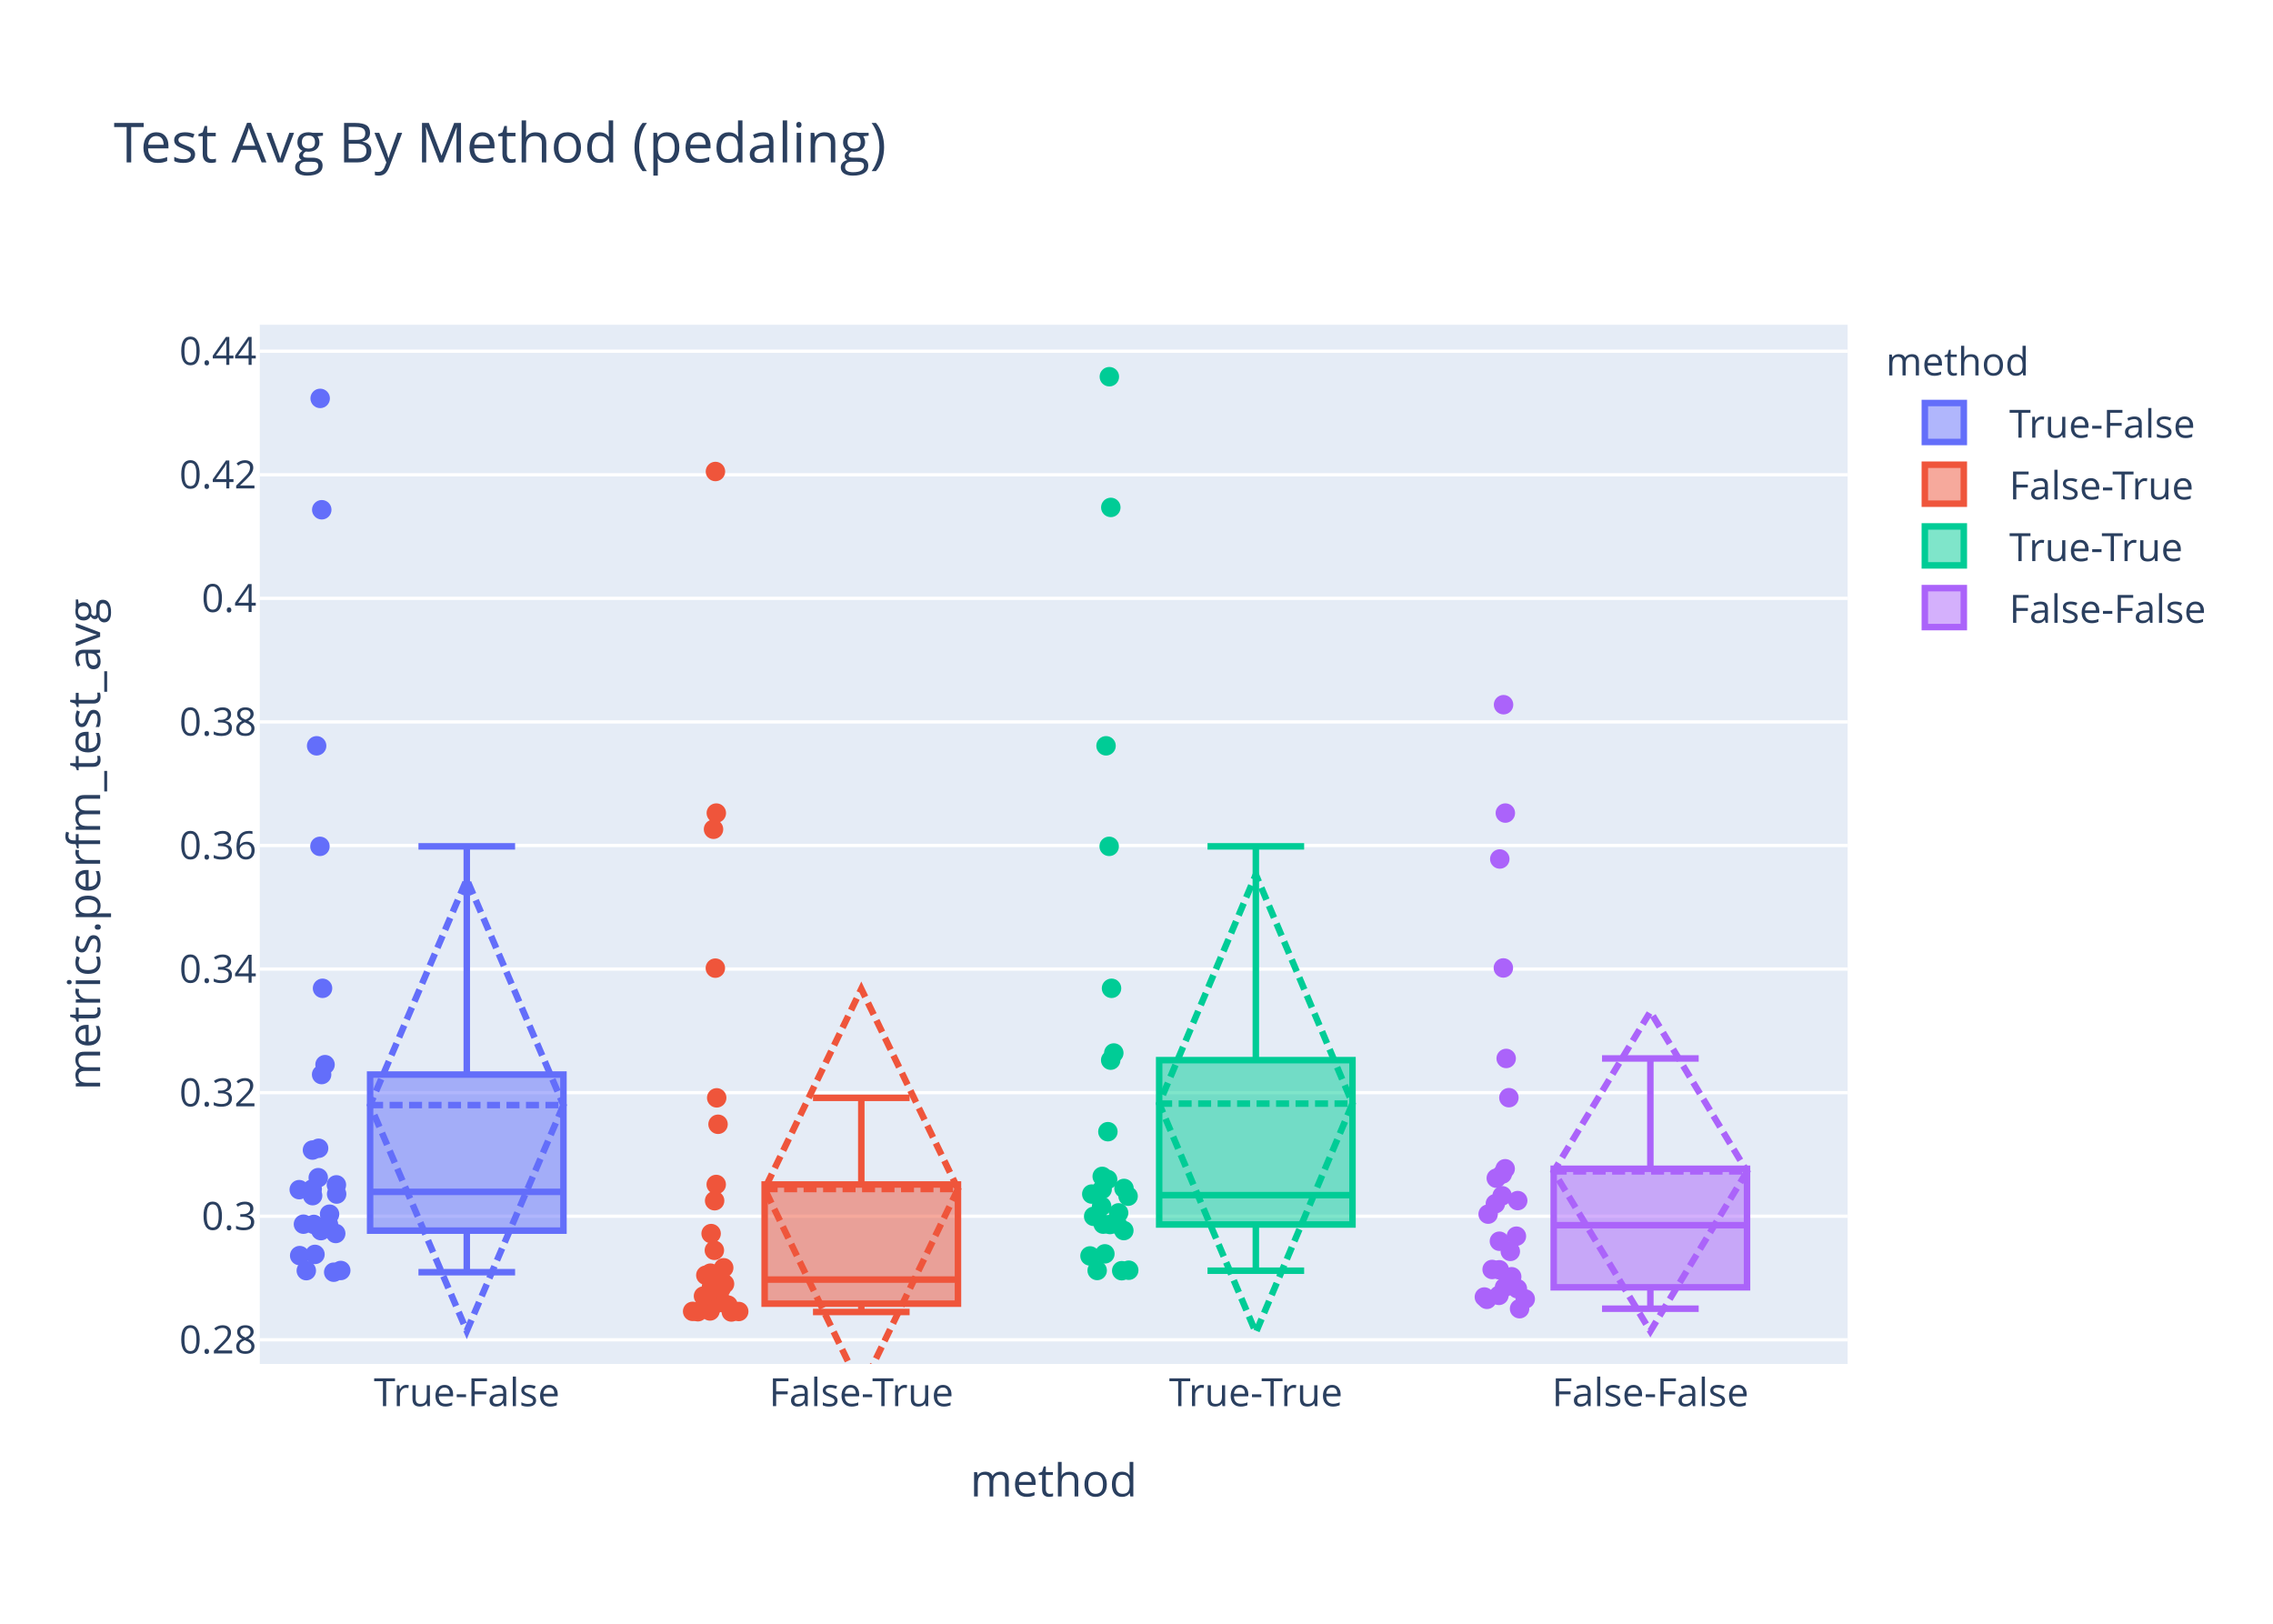
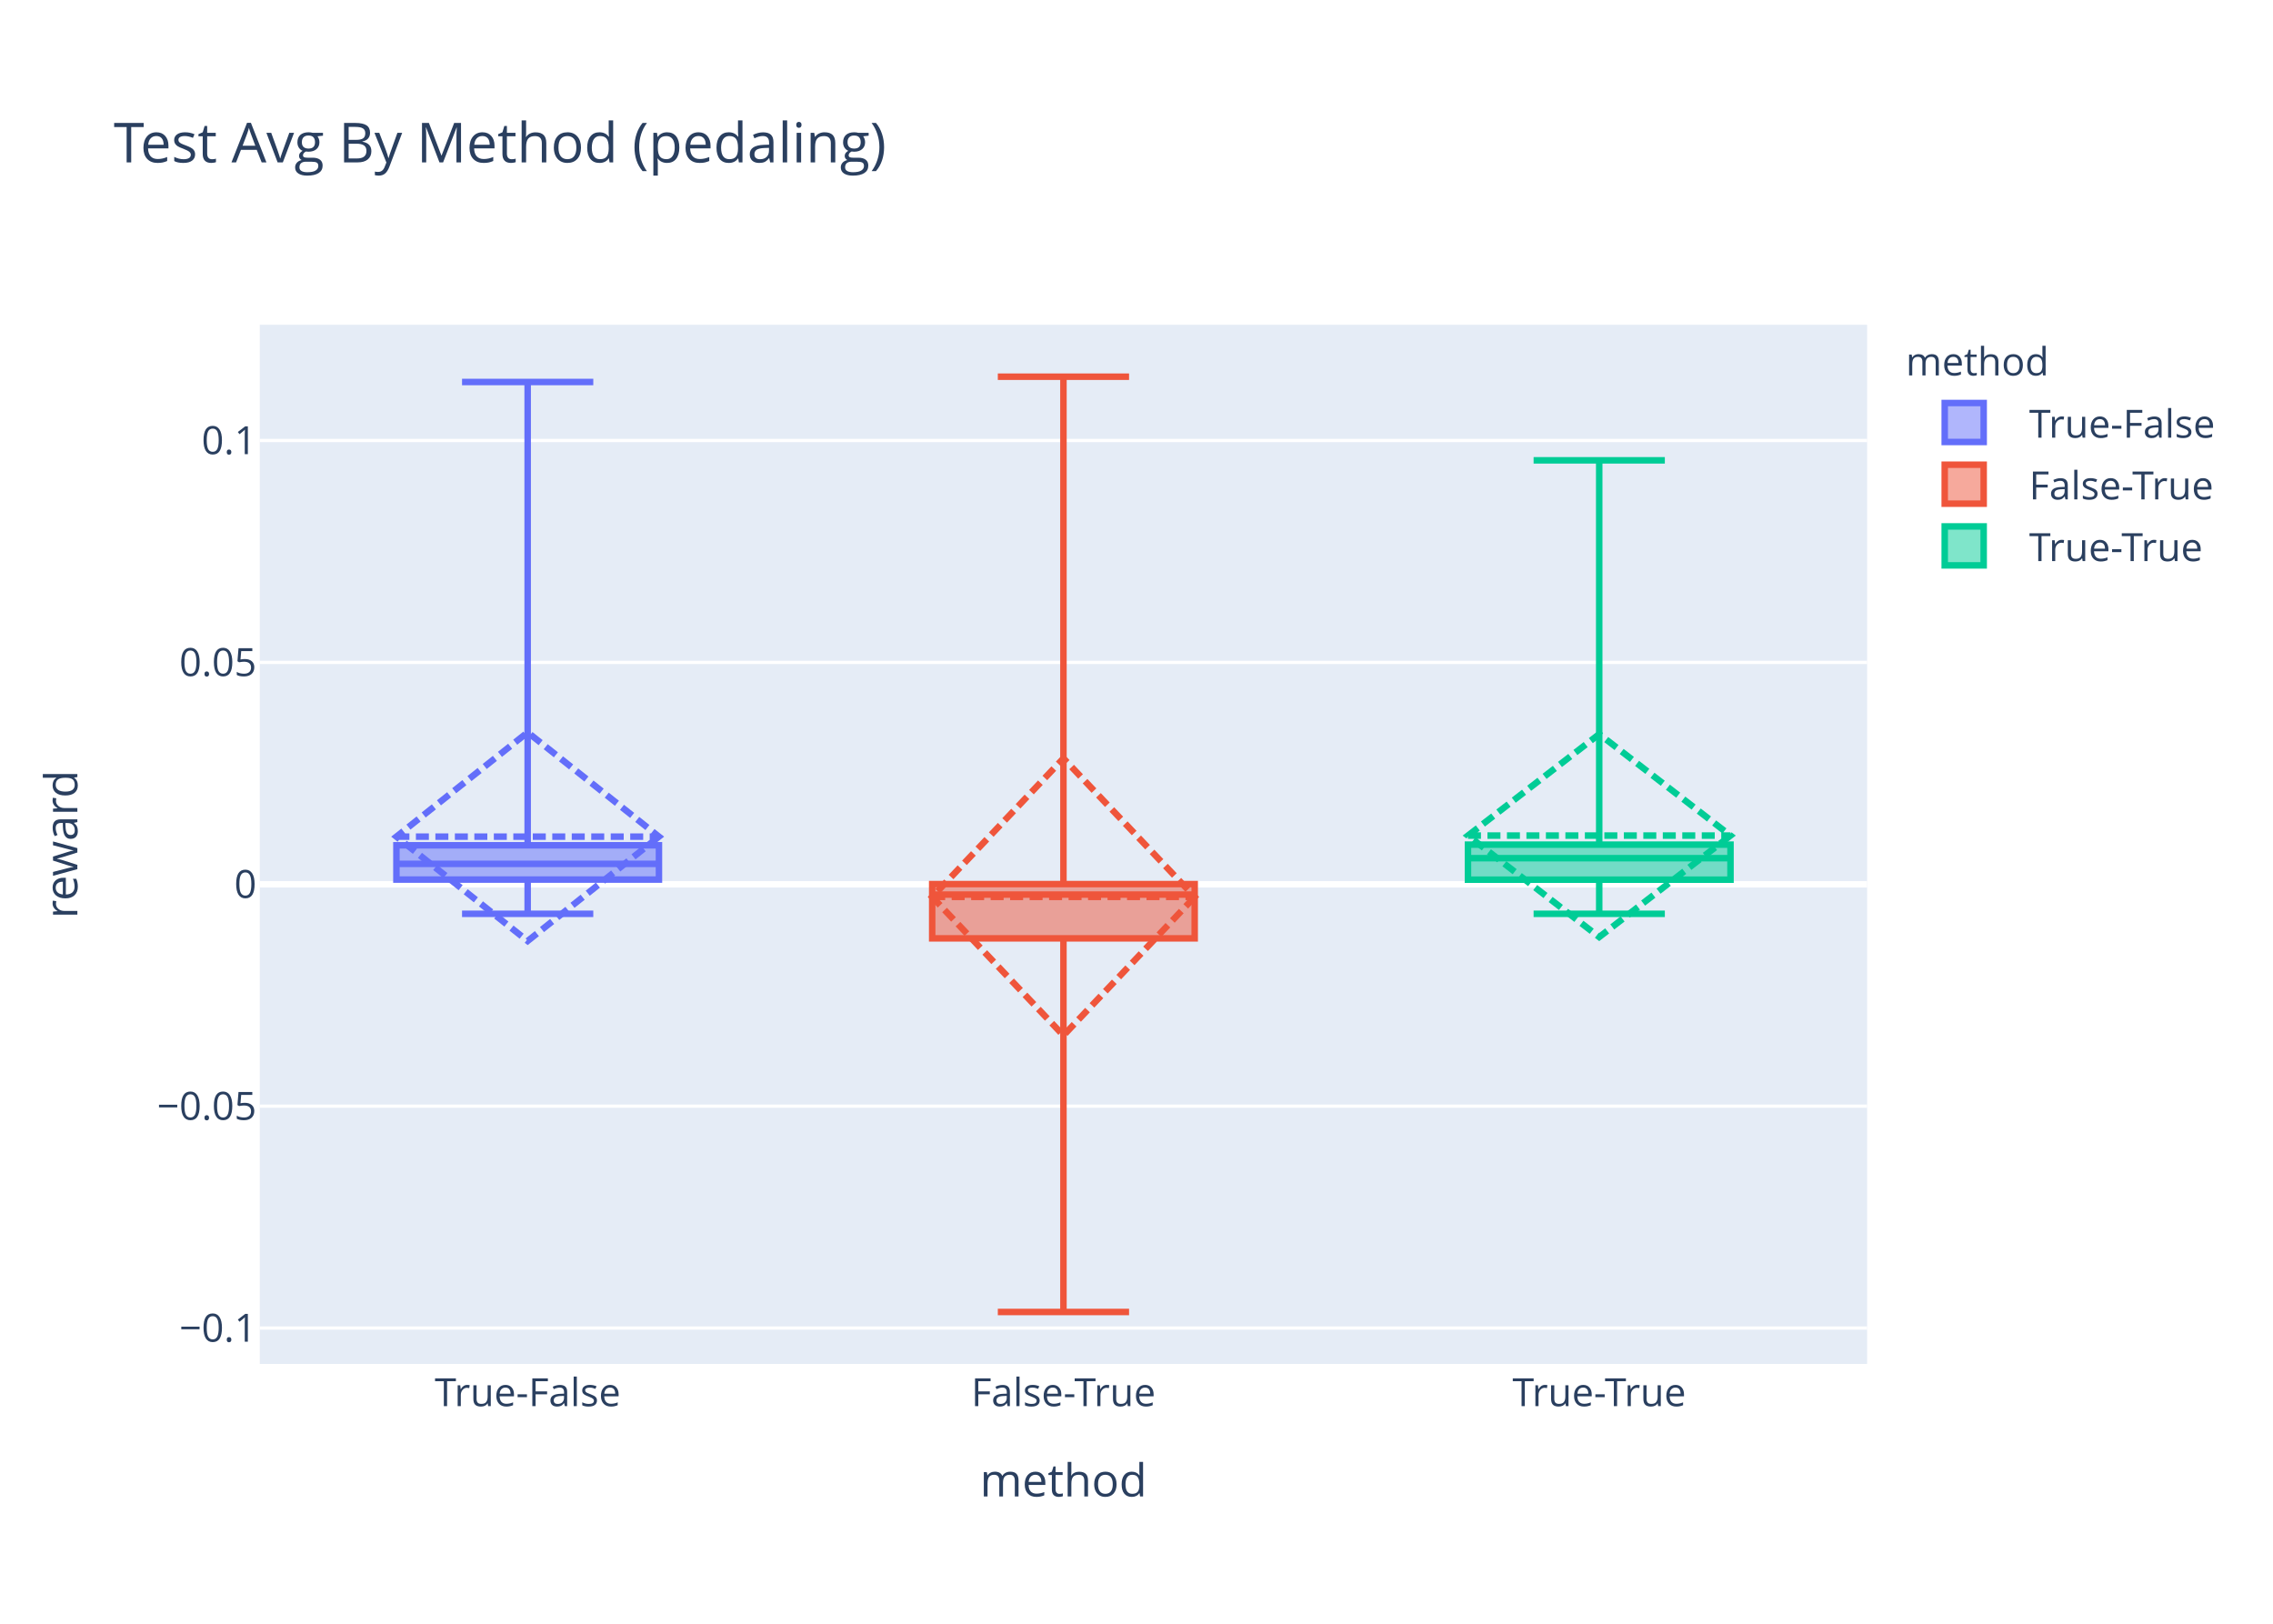
<svg xmlns="http://www.w3.org/2000/svg" class="main-svg" width="700" height="500" style="" viewBox="0 0 700 500">
  <rect x="0" y="0" width="700" height="500" style="fill: rgb(255, 255, 255); fill-opacity: 1;" />
-   <defs id="defs-4bba44">
+   <defs id="defs-d5665f">
    <g class="clips">
-       <clipPath id="clip4bba44xyplot" class="plotclip">
-         <rect width="489" height="320" />
+       <clipPath id="clipd5665fxyplot" class="plotclip">
+         <rect width="495" height="320" />
      </clipPath>
-       <clipPath class="axesclip" id="clip4bba44x">
-         <rect x="80" y="0" width="489" height="500" />
+       <clipPath class="axesclip" id="clipd5665fx">
+         <rect x="80" y="0" width="495" height="500" />
      </clipPath>
-       <clipPath class="axesclip" id="clip4bba44y">
+       <clipPath class="axesclip" id="clipd5665fy">
        <rect x="0" y="100" width="700" height="320" />
      </clipPath>
-       <clipPath class="axesclip" id="clip4bba44xy">
-         <rect x="80" y="100" width="489" height="320" />
+       <clipPath class="axesclip" id="clipd5665fxy">
+         <rect x="80" y="100" width="495" height="320" />
      </clipPath>
    </g>
    <g class="gradients" />
  </defs>
  <g class="bglayer">
-     <rect class="bg" x="80" y="100" width="489" height="320" style="fill: rgb(229, 236, 246); fill-opacity: 1; stroke-width: 0;" />
+     <rect class="bg" x="80" y="100" width="495" height="320" style="fill: rgb(229, 236, 246); fill-opacity: 1; stroke-width: 0;" />
  </g>
  <g class="layer-below">
    <g class="imagelayer" />
    <g class="shapelayer" />
  </g>
  <g class="cartesianlayer">
    <g class="subplot xy">
      <g class="layer-subplot">
        <g class="shapelayer" />
        <g class="imagelayer" />
      </g>
      <g class="gridlayer">
        <g class="x" />
        <g class="y">
-           <path class="ygrid crisp" transform="translate(0,412.56)" d="M80,0h489" style="stroke: rgb(255, 255, 255); stroke-opacity: 1; stroke-width: 1px;" />
-           <path class="ygrid crisp" transform="translate(0,374.51)" d="M80,0h489" style="stroke: rgb(255, 255, 255); stroke-opacity: 1; stroke-width: 1px;" />
-           <path class="ygrid crisp" transform="translate(0,336.46)" d="M80,0h489" style="stroke: rgb(255, 255, 255); stroke-opacity: 1; stroke-width: 1px;" />
-           <path class="ygrid crisp" transform="translate(0,298.4)" d="M80,0h489" style="stroke: rgb(255, 255, 255); stroke-opacity: 1; stroke-width: 1px;" />
-           <path class="ygrid crisp" transform="translate(0,260.35)" d="M80,0h489" style="stroke: rgb(255, 255, 255); stroke-opacity: 1; stroke-width: 1px;" />
-           <path class="ygrid crisp" transform="translate(0,222.3)" d="M80,0h489" style="stroke: rgb(255, 255, 255); stroke-opacity: 1; stroke-width: 1px;" />
-           <path class="ygrid crisp" transform="translate(0,184.25)" d="M80,0h489" style="stroke: rgb(255, 255, 255); stroke-opacity: 1; stroke-width: 1px;" />
-           <path class="ygrid crisp" transform="translate(0,146.2)" d="M80,0h489" style="stroke: rgb(255, 255, 255); stroke-opacity: 1; stroke-width: 1px;" />
-           <path class="ygrid crisp" transform="translate(0,108.15)" d="M80,0h489" style="stroke: rgb(255, 255, 255); stroke-opacity: 1; stroke-width: 1px;" />
+           <path class="ygrid crisp" transform="translate(0,408.95)" d="M80,0h495" style="stroke: rgb(255, 255, 255); stroke-opacity: 1; stroke-width: 1px;" />
+           <path class="ygrid crisp" transform="translate(0,340.62)" d="M80,0h495" style="stroke: rgb(255, 255, 255); stroke-opacity: 1; stroke-width: 1px;" />
+           <path class="ygrid crisp" transform="translate(0,203.97)" d="M80,0h495" style="stroke: rgb(255, 255, 255); stroke-opacity: 1; stroke-width: 1px;" />
+           <path class="ygrid crisp" transform="translate(0,135.64)" d="M80,0h495" style="stroke: rgb(255, 255, 255); stroke-opacity: 1; stroke-width: 1px;" />
        </g>
      </g>
-       <g class="zerolinelayer" />
+       <g class="zerolinelayer">
+         <path class="yzl zl crisp" transform="translate(0,272.3)" d="M80,0h495" style="stroke: rgb(255, 255, 255); stroke-opacity: 1; stroke-width: 2px;" />
+       </g>
      <path class="xlines-below" />
      <path class="ylines-below" />
      <g class="overlines-below" />
      <g class="xaxislayer-below" />
      <g class="yaxislayer-below" />
      <g class="overaxes-below" />
-       <g class="plot" transform="translate(80,100)" clip-path="url('#clip4bba44xyplot')">
+       <g class="plot" transform="translate(80,100)" clip-path="url('#clipd5665fxyplot')">
        <g class="boxlayer mlayer">
          <g class="trace boxes" style="opacity: 1;">
-             <path class="box" d="M33.98,267.01H93.52M33.98,278.95H93.52V230.89H33.98ZM63.75,278.95V291.75M63.75,230.89V160.62M48.87,291.75H78.63M48.87,160.62H78.63" style="vector-effect: non-scaling-stroke; stroke-width: 2px; stroke: rgb(99, 110, 250); stroke-opacity: 1; fill: rgb(99, 110, 250); fill-opacity: 0.5;" />
-             <g class="points">
-               <path class="point" transform="translate(22.77,291.75)" d="M3,0A3,3 0 1,1 0,-3A3,3 0 0,1 3,0Z" style="opacity: 1; stroke-width: 0px; fill: rgb(99, 110, 250); fill-opacity: 1;" />
-               <path class="point" transform="translate(14.33,291.27)" d="M3,0A3,3 0 1,1 0,-3A3,3 0 0,1 3,0Z" style="opacity: 1; stroke-width: 0px; fill: rgb(99, 110, 250); fill-opacity: 1;" />
-               <path class="point" transform="translate(24.94,291.22)" d="M3,0A3,3 0 1,1 0,-3A3,3 0 0,1 3,0Z" style="opacity: 1; stroke-width: 0px; fill: rgb(99, 110, 250); fill-opacity: 1;" />
-               <path class="point" transform="translate(12.29,286.64)" d="M3,0A3,3 0 1,1 0,-3A3,3 0 0,1 3,0Z" style="opacity: 1; stroke-width: 0px; fill: rgb(99, 110, 250); fill-opacity: 1;" />
-               <path class="point" transform="translate(17,286.27)" d="M3,0A3,3 0 1,1 0,-3A3,3 0 0,1 3,0Z" style="opacity: 1; stroke-width: 0px; fill: rgb(99, 110, 250); fill-opacity: 1;" />
-               <path class="point" transform="translate(23.39,279.83)" d="M3,0A3,3 0 1,1 0,-3A3,3 0 0,1 3,0Z" style="opacity: 1; stroke-width: 0px; fill: rgb(99, 110, 250); fill-opacity: 1;" />
-               <path class="point" transform="translate(18.83,278.95)" d="M3,0A3,3 0 1,1 0,-3A3,3 0 0,1 3,0Z" style="opacity: 1; stroke-width: 0px; fill: rgb(99, 110, 250); fill-opacity: 1;" />
-               <path class="point" transform="translate(21.16,277.06)" d="M3,0A3,3 0 1,1 0,-3A3,3 0 0,1 3,0Z" style="opacity: 1; stroke-width: 0px; fill: rgb(99, 110, 250); fill-opacity: 1;" />
-               <path class="point" transform="translate(16.65,277.03)" d="M3,0A3,3 0 1,1 0,-3A3,3 0 0,1 3,0Z" style="opacity: 1; stroke-width: 0px; fill: rgb(99, 110, 250); fill-opacity: 1;" />
-               <path class="point" transform="translate(13.45,276.96)" d="M3,0A3,3 0 1,1 0,-3A3,3 0 0,1 3,0Z" style="opacity: 1; stroke-width: 0px; fill: rgb(99, 110, 250); fill-opacity: 1;" />
-               <path class="point" transform="translate(21.49,273.89)" d="M3,0A3,3 0 1,1 0,-3A3,3 0 0,1 3,0Z" style="opacity: 1; stroke-width: 0px; fill: rgb(99, 110, 250); fill-opacity: 1;" />
-               <path class="point" transform="translate(16.28,268.18)" d="M3,0A3,3 0 1,1 0,-3A3,3 0 0,1 3,0Z" style="opacity: 1; stroke-width: 0px; fill: rgb(99, 110, 250); fill-opacity: 1;" />
-               <path class="point" transform="translate(23.67,267.69)" d="M3,0A3,3 0 1,1 0,-3A3,3 0 0,1 3,0Z" style="opacity: 1; stroke-width: 0px; fill: rgb(99, 110, 250); fill-opacity: 1;" />
-               <path class="point" transform="translate(12.15,266.33)" d="M3,0A3,3 0 1,1 0,-3A3,3 0 0,1 3,0Z" style="opacity: 1; stroke-width: 0px; fill: rgb(99, 110, 250); fill-opacity: 1;" />
-               <path class="point" transform="translate(16.15,266.17)" d="M3,0A3,3 0 1,1 0,-3A3,3 0 0,1 3,0Z" style="opacity: 1; stroke-width: 0px; fill: rgb(99, 110, 250); fill-opacity: 1;" />
-               <path class="point" transform="translate(23.6,264.86)" d="M3,0A3,3 0 1,1 0,-3A3,3 0 0,1 3,0Z" style="opacity: 1; stroke-width: 0px; fill: rgb(99, 110, 250); fill-opacity: 1;" />
-               <path class="point" transform="translate(18.01,262.64)" d="M3,0A3,3 0 1,1 0,-3A3,3 0 0,1 3,0Z" style="opacity: 1; stroke-width: 0px; fill: rgb(99, 110, 250); fill-opacity: 1;" />
-               <path class="point" transform="translate(16.23,254.14)" d="M3,0A3,3 0 1,1 0,-3A3,3 0 0,1 3,0Z" style="opacity: 1; stroke-width: 0px; fill: rgb(99, 110, 250); fill-opacity: 1;" />
-               <path class="point" transform="translate(18.12,253.59)" d="M3,0A3,3 0 1,1 0,-3A3,3 0 0,1 3,0Z" style="opacity: 1; stroke-width: 0px; fill: rgb(99, 110, 250); fill-opacity: 1;" />
-               <path class="point" transform="translate(19.05,230.89)" d="M3,0A3,3 0 1,1 0,-3A3,3 0 0,1 3,0Z" style="opacity: 1; stroke-width: 0px; fill: rgb(99, 110, 250); fill-opacity: 1;" />
-               <path class="point" transform="translate(20.1,227.84)" d="M3,0A3,3 0 1,1 0,-3A3,3 0 0,1 3,0Z" style="opacity: 1; stroke-width: 0px; fill: rgb(99, 110, 250); fill-opacity: 1;" />
-               <path class="point" transform="translate(19.33,204.33)" d="M3,0A3,3 0 1,1 0,-3A3,3 0 0,1 3,0Z" style="opacity: 1; stroke-width: 0px; fill: rgb(99, 110, 250); fill-opacity: 1;" />
-               <path class="point" transform="translate(18.53,160.62)" d="M3,0A3,3 0 1,1 0,-3A3,3 0 0,1 3,0Z" style="opacity: 1; stroke-width: 0px; fill: rgb(99, 110, 250); fill-opacity: 1;" />
-               <path class="point" transform="translate(17.51,129.66)" d="M3,0A3,3 0 1,1 0,-3A3,3 0 0,1 3,0Z" style="opacity: 1; stroke-width: 0px; fill: rgb(99, 110, 250); fill-opacity: 1;" />
-               <path class="point" transform="translate(19.09,56.97)" d="M3,0A3,3 0 1,1 0,-3A3,3 0 0,1 3,0Z" style="opacity: 1; stroke-width: 0px; fill: rgb(99, 110, 250); fill-opacity: 1;" />
-               <path class="point" transform="translate(18.6,22.68)" d="M3,0A3,3 0 1,1 0,-3A3,3 0 0,1 3,0Z" style="opacity: 1; stroke-width: 0px; fill: rgb(99, 110, 250); fill-opacity: 1;" />
-             </g>
-             <path class="mean" d="M33.98,240.29H93.52m0,0L63.75,309.84L33.98,240.29L63.75,170.74Z" style="fill: none; vector-effect: non-scaling-stroke; stroke-width: 2; stroke-dasharray: 4px, 2px; stroke: rgb(99, 110, 250); stroke-opacity: 1;" />
+             <path class="box" d="M42.08,166.01H122.93M42.08,170.85H122.93V160.29H42.08ZM82.5,170.85V181.39M82.5,160.29V17.63M62.29,181.39H102.71M62.29,17.63H102.71" style="vector-effect: non-scaling-stroke; stroke-width: 2px; stroke: rgb(99, 110, 250); stroke-opacity: 1; fill: rgb(99, 110, 250); fill-opacity: 0.5;" />
+             <path class="mean" d="M42.08,157.63H122.93m0,0L82.5,189.75L42.08,157.63L82.5,125.51Z" style="fill: none; vector-effect: non-scaling-stroke; stroke-width: 2; stroke-dasharray: 4px, 2px; stroke: rgb(99, 110, 250); stroke-opacity: 1;" />
          </g>
          <g class="trace boxes" style="opacity: 1;">
-             <path class="box" d="M155.48,294.02H215.02M155.48,301.44H215.02V264.74H155.48ZM185.25,301.44V304M185.25,264.74V238.06M170.37,304H200.13M170.37,238.06H200.13" style="vector-effect: non-scaling-stroke; stroke-width: 2px; stroke: rgb(239, 85, 59); stroke-opacity: 1; fill: rgb(239, 85, 59); fill-opacity: 0.5;" />
-             <g class="points">
-               <path class="point" transform="translate(145.23,304)" d="M3,0A3,3 0 1,1 0,-3A3,3 0 0,1 3,0Z" style="opacity: 1; stroke-width: 0px; fill: rgb(239, 85, 59); fill-opacity: 1;" />
-               <path class="point" transform="translate(134.93,303.92)" d="M3,0A3,3 0 1,1 0,-3A3,3 0 0,1 3,0Z" style="opacity: 1; stroke-width: 0px; fill: rgb(239, 85, 59); fill-opacity: 1;" />
-               <path class="point" transform="translate(147.5,303.85)" d="M3,0A3,3 0 1,1 0,-3A3,3 0 0,1 3,0Z" style="opacity: 1; stroke-width: 0px; fill: rgb(239, 85, 59); fill-opacity: 1;" />
-               <path class="point" transform="translate(133.31,303.81)" d="M3,0A3,3 0 1,1 0,-3A3,3 0 0,1 3,0Z" style="opacity: 1; stroke-width: 0px; fill: rgb(239, 85, 59); fill-opacity: 1;" />
-               <path class="point" transform="translate(138.66,303.68)" d="M3,0A3,3 0 1,1 0,-3A3,3 0 0,1 3,0Z" style="opacity: 1; stroke-width: 0px; fill: rgb(239, 85, 59); fill-opacity: 1;" />
-               <path class="point" transform="translate(144.2,301.89)" d="M3,0A3,3 0 1,1 0,-3A3,3 0 0,1 3,0Z" style="opacity: 1; stroke-width: 0px; fill: rgb(239, 85, 59); fill-opacity: 1;" />
-               <path class="point" transform="translate(140.35,301.44)" d="M3,0A3,3 0 1,1 0,-3A3,3 0 0,1 3,0Z" style="opacity: 1; stroke-width: 0px; fill: rgb(239, 85, 59); fill-opacity: 1;" />
-               <path class="point" transform="translate(142.42,301.03)" d="M3,0A3,3 0 1,1 0,-3A3,3 0 0,1 3,0Z" style="opacity: 1; stroke-width: 0px; fill: rgb(239, 85, 59); fill-opacity: 1;" />
-               <path class="point" transform="translate(138.84,300.37)" d="M3,0A3,3 0 1,1 0,-3A3,3 0 0,1 3,0Z" style="opacity: 1; stroke-width: 0px; fill: rgb(239, 85, 59); fill-opacity: 1;" />
-               <path class="point" transform="translate(136.65,299.1)" d="M3,0A3,3 0 1,1 0,-3A3,3 0 0,1 3,0Z" style="opacity: 1; stroke-width: 0px; fill: rgb(239, 85, 59); fill-opacity: 1;" />
-               <path class="point" transform="translate(142.05,296.83)" d="M3,0A3,3 0 1,1 0,-3A3,3 0 0,1 3,0Z" style="opacity: 1; stroke-width: 0px; fill: rgb(239, 85, 59); fill-opacity: 1;" />
-               <path class="point" transform="translate(139.11,296.33)" d="M3,0A3,3 0 1,1 0,-3A3,3 0 0,1 3,0Z" style="opacity: 1; stroke-width: 0px; fill: rgb(239, 85, 59); fill-opacity: 1;" />
-               <path class="point" transform="translate(143.13,295.35)" d="M3,0A3,3 0 1,1 0,-3A3,3 0 0,1 3,0Z" style="opacity: 1; stroke-width: 0px; fill: rgb(239, 85, 59); fill-opacity: 1;" />
-               <path class="point" transform="translate(137.37,292.68)" d="M3,0A3,3 0 1,1 0,-3A3,3 0 0,1 3,0Z" style="opacity: 1; stroke-width: 0px; fill: rgb(239, 85, 59); fill-opacity: 1;" />
-               <path class="point" transform="translate(138.79,292.04)" d="M3,0A3,3 0 1,1 0,-3A3,3 0 0,1 3,0Z" style="opacity: 1; stroke-width: 0px; fill: rgb(239, 85, 59); fill-opacity: 1;" />
-               <path class="point" transform="translate(142.88,290.39)" d="M3,0A3,3 0 1,1 0,-3A3,3 0 0,1 3,0Z" style="opacity: 1; stroke-width: 0px; fill: rgb(239, 85, 59); fill-opacity: 1;" />
-               <path class="point" transform="translate(140,285.01)" d="M3,0A3,3 0 1,1 0,-3A3,3 0 0,1 3,0Z" style="opacity: 1; stroke-width: 0px; fill: rgb(239, 85, 59); fill-opacity: 1;" />
-               <path class="point" transform="translate(139,279.86)" d="M3,0A3,3 0 1,1 0,-3A3,3 0 0,1 3,0Z" style="opacity: 1; stroke-width: 0px; fill: rgb(239, 85, 59); fill-opacity: 1;" />
-               <path class="point" transform="translate(140.08,269.74)" d="M3,0A3,3 0 1,1 0,-3A3,3 0 0,1 3,0Z" style="opacity: 1; stroke-width: 0px; fill: rgb(239, 85, 59); fill-opacity: 1;" />
-               <path class="point" transform="translate(140.57,264.74)" d="M3,0A3,3 0 1,1 0,-3A3,3 0 0,1 3,0Z" style="opacity: 1; stroke-width: 0px; fill: rgb(239, 85, 59); fill-opacity: 1;" />
-               <path class="point" transform="translate(141.13,246.2)" d="M3,0A3,3 0 1,1 0,-3A3,3 0 0,1 3,0Z" style="opacity: 1; stroke-width: 0px; fill: rgb(239, 85, 59); fill-opacity: 1;" />
-               <path class="point" transform="translate(140.72,238.06)" d="M3,0A3,3 0 1,1 0,-3A3,3 0 0,1 3,0Z" style="opacity: 1; stroke-width: 0px; fill: rgb(239, 85, 59); fill-opacity: 1;" />
-               <path class="point" transform="translate(140.3,198.12)" d="M3,0A3,3 0 1,1 0,-3A3,3 0 0,1 3,0Z" style="opacity: 1; stroke-width: 0px; fill: rgb(239, 85, 59); fill-opacity: 1;" />
-               <path class="point" transform="translate(139.74,155.35)" d="M3,0A3,3 0 1,1 0,-3A3,3 0 0,1 3,0Z" style="opacity: 1; stroke-width: 0px; fill: rgb(239, 85, 59); fill-opacity: 1;" />
-               <path class="point" transform="translate(140.6,150.37)" d="M3,0A3,3 0 1,1 0,-3A3,3 0 0,1 3,0Z" style="opacity: 1; stroke-width: 0px; fill: rgb(239, 85, 59); fill-opacity: 1;" />
-               <path class="point" transform="translate(140.33,45.19)" d="M3,0A3,3 0 1,1 0,-3A3,3 0 0,1 3,0Z" style="opacity: 1; stroke-width: 0px; fill: rgb(239, 85, 59); fill-opacity: 1;" />
-             </g>
-             <path class="mean" d="M155.48,266.13H215.02m0,0L185.25,327.73L155.48,266.13L185.25,204.53Z" style="fill: none; vector-effect: non-scaling-stroke; stroke-width: 2; stroke-dasharray: 4px, 2px; stroke: rgb(239, 85, 59); stroke-opacity: 1;" />
+             <path class="box" d="M207.08,175.47H287.92M207.08,188.95H287.92V172.24H207.08ZM247.5,188.95V304M247.5,172.24V16M227.29,304H267.71M227.29,16H267.71" style="vector-effect: non-scaling-stroke; stroke-width: 2px; stroke: rgb(239, 85, 59); stroke-opacity: 1; fill: rgb(239, 85, 59); fill-opacity: 0.5;" />
+             <path class="mean" d="M207.08,176.19H287.92m0,0L247.5,218.86L207.08,176.19L247.5,133.52Z" style="fill: none; vector-effect: non-scaling-stroke; stroke-width: 2; stroke-dasharray: 4px, 2px; stroke: rgb(239, 85, 59); stroke-opacity: 1;" />
          </g>
          <g class="trace boxes" style="opacity: 1;">
-             <path class="box" d="M276.98,268.02H336.52M276.98,277.06H336.52V226.45H276.98ZM306.75,277.06V291.29M306.75,226.45V160.62M291.87,291.29H321.63M291.87,160.62H321.63" style="vector-effect: non-scaling-stroke; stroke-width: 2px; stroke: rgb(0, 204, 150); stroke-opacity: 1; fill: rgb(0, 204, 150); fill-opacity: 0.5;" />
-             <g class="points">
-               <path class="point" transform="translate(265.45,291.29)" d="M3,0A3,3 0 1,1 0,-3A3,3 0 0,1 3,0Z" style="opacity: 1; stroke-width: 0px; fill: rgb(0, 204, 150); fill-opacity: 1;" />
-               <path class="point" transform="translate(257.89,291.22)" d="M3,0A3,3 0 1,1 0,-3A3,3 0 0,1 3,0Z" style="opacity: 1; stroke-width: 0px; fill: rgb(0, 204, 150); fill-opacity: 1;" />
-               <path class="point" transform="translate(267.61,291.14)" d="M3,0A3,3 0 1,1 0,-3A3,3 0 0,1 3,0Z" style="opacity: 1; stroke-width: 0px; fill: rgb(0, 204, 150); fill-opacity: 1;" />
-               <path class="point" transform="translate(255.68,286.74)" d="M3,0A3,3 0 1,1 0,-3A3,3 0 0,1 3,0Z" style="opacity: 1; stroke-width: 0px; fill: rgb(0, 204, 150); fill-opacity: 1;" />
-               <path class="point" transform="translate(260.26,286.1)" d="M3,0A3,3 0 1,1 0,-3A3,3 0 0,1 3,0Z" style="opacity: 1; stroke-width: 0px; fill: rgb(0, 204, 150); fill-opacity: 1;" />
-               <path class="point" transform="translate(266.1,278.93)" d="M3,0A3,3 0 1,1 0,-3A3,3 0 0,1 3,0Z" style="opacity: 1; stroke-width: 0px; fill: rgb(0, 204, 150); fill-opacity: 1;" />
-               <path class="point" transform="translate(261.83,277.06)" d="M3,0A3,3 0 1,1 0,-3A3,3 0 0,1 3,0Z" style="opacity: 1; stroke-width: 0px; fill: rgb(0, 204, 150); fill-opacity: 1;" />
-               <path class="point" transform="translate(264.05,276.99)" d="M3,0A3,3 0 1,1 0,-3A3,3 0 0,1 3,0Z" style="opacity: 1; stroke-width: 0px; fill: rgb(0, 204, 150); fill-opacity: 1;" />
-               <path class="point" transform="translate(259.75,276.95)" d="M3,0A3,3 0 1,1 0,-3A3,3 0 0,1 3,0Z" style="opacity: 1; stroke-width: 0px; fill: rgb(0, 204, 150); fill-opacity: 1;" />
-               <path class="point" transform="translate(256.81,274.55)" d="M3,0A3,3 0 1,1 0,-3A3,3 0 0,1 3,0Z" style="opacity: 1; stroke-width: 0px; fill: rgb(0, 204, 150); fill-opacity: 1;" />
-               <path class="point" transform="translate(264.49,273.48)" d="M3,0A3,3 0 1,1 0,-3A3,3 0 0,1 3,0Z" style="opacity: 1; stroke-width: 0px; fill: rgb(0, 204, 150); fill-opacity: 1;" />
-               <path class="point" transform="translate(259.26,271.45)" d="M3,0A3,3 0 1,1 0,-3A3,3 0 0,1 3,0Z" style="opacity: 1; stroke-width: 0px; fill: rgb(0, 204, 150); fill-opacity: 1;" />
-               <path class="point" transform="translate(267.41,268.35)" d="M3,0A3,3 0 1,1 0,-3A3,3 0 0,1 3,0Z" style="opacity: 1; stroke-width: 0px; fill: rgb(0, 204, 150); fill-opacity: 1;" />
-               <path class="point" transform="translate(256.23,267.69)" d="M3,0A3,3 0 1,1 0,-3A3,3 0 0,1 3,0Z" style="opacity: 1; stroke-width: 0px; fill: rgb(0, 204, 150); fill-opacity: 1;" />
-               <path class="point" transform="translate(259.42,266.23)" d="M3,0A3,3 0 1,1 0,-3A3,3 0 0,1 3,0Z" style="opacity: 1; stroke-width: 0px; fill: rgb(0, 204, 150); fill-opacity: 1;" />
-               <path class="point" transform="translate(266.15,265.96)" d="M3,0A3,3 0 1,1 0,-3A3,3 0 0,1 3,0Z" style="opacity: 1; stroke-width: 0px; fill: rgb(0, 204, 150); fill-opacity: 1;" />
-               <path class="point" transform="translate(261.11,263.19)" d="M3,0A3,3 0 1,1 0,-3A3,3 0 0,1 3,0Z" style="opacity: 1; stroke-width: 0px; fill: rgb(0, 204, 150); fill-opacity: 1;" />
-               <path class="point" transform="translate(259.44,262.25)" d="M3,0A3,3 0 1,1 0,-3A3,3 0 0,1 3,0Z" style="opacity: 1; stroke-width: 0px; fill: rgb(0, 204, 150); fill-opacity: 1;" />
-               <path class="point" transform="translate(261.19,248.48)" d="M3,0A3,3 0 1,1 0,-3A3,3 0 0,1 3,0Z" style="opacity: 1; stroke-width: 0px; fill: rgb(0, 204, 150); fill-opacity: 1;" />
-               <path class="point" transform="translate(262.05,226.45)" d="M3,0A3,3 0 1,1 0,-3A3,3 0 0,1 3,0Z" style="opacity: 1; stroke-width: 0px; fill: rgb(0, 204, 150); fill-opacity: 1;" />
-               <path class="point" transform="translate(263.01,224.25)" d="M3,0A3,3 0 1,1 0,-3A3,3 0 0,1 3,0Z" style="opacity: 1; stroke-width: 0px; fill: rgb(0, 204, 150); fill-opacity: 1;" />
-               <path class="point" transform="translate(262.31,204.33)" d="M3,0A3,3 0 1,1 0,-3A3,3 0 0,1 3,0Z" style="opacity: 1; stroke-width: 0px; fill: rgb(0, 204, 150); fill-opacity: 1;" />
-               <path class="point" transform="translate(261.58,160.62)" d="M3,0A3,3 0 1,1 0,-3A3,3 0 0,1 3,0Z" style="opacity: 1; stroke-width: 0px; fill: rgb(0, 204, 150); fill-opacity: 1;" />
-               <path class="point" transform="translate(260.62,129.66)" d="M3,0A3,3 0 1,1 0,-3A3,3 0 0,1 3,0Z" style="opacity: 1; stroke-width: 0px; fill: rgb(0, 204, 150); fill-opacity: 1;" />
-               <path class="point" transform="translate(262.09,56.25)" d="M3,0A3,3 0 1,1 0,-3A3,3 0 0,1 3,0Z" style="opacity: 1; stroke-width: 0px; fill: rgb(0, 204, 150); fill-opacity: 1;" />
-               <path class="point" transform="translate(261.64,16)" d="M3,0A3,3 0 1,1 0,-3A3,3 0 0,1 3,0Z" style="opacity: 1; stroke-width: 0px; fill: rgb(0, 204, 150); fill-opacity: 1;" />
-             </g>
-             <path class="mean" d="M276.98,239.83H336.52m0,0L306.75,310.34L276.98,239.83L306.75,169.32Z" style="fill: none; vector-effect: non-scaling-stroke; stroke-width: 2; stroke-dasharray: 4px, 2px; stroke: rgb(0, 204, 150); stroke-opacity: 1;" />
-           </g>
-           <g class="trace boxes" style="opacity: 1;">
-             <path class="box" d="M398.48,277.27H458.02M398.48,296.4H458.02V259.9H398.48ZM428.25,296.4V302.99M428.25,259.9V225.93M413.37,302.99H443.13M413.37,225.93H443.13" style="vector-effect: non-scaling-stroke; stroke-width: 2px; stroke: rgb(171, 99, 250); stroke-opacity: 1; fill: rgb(171, 99, 250); fill-opacity: 0.5;" />
-             <g class="points">
-               <path class="point" transform="translate(387.97,302.99)" d="M3,0A3,3 0 1,1 0,-3A3,3 0 0,1 3,0Z" style="opacity: 1; stroke-width: 0px; fill: rgb(171, 99, 250); fill-opacity: 1;" />
-               <path class="point" transform="translate(377.91,300.1)" d="M3,0A3,3 0 1,1 0,-3A3,3 0 0,1 3,0Z" style="opacity: 1; stroke-width: 0px; fill: rgb(171, 99, 250); fill-opacity: 1;" />
-               <path class="point" transform="translate(389.72,300)" d="M3,0A3,3 0 1,1 0,-3A3,3 0 0,1 3,0Z" style="opacity: 1; stroke-width: 0px; fill: rgb(171, 99, 250); fill-opacity: 1;" />
-               <path class="point" transform="translate(377.13,299.39)" d="M3,0A3,3 0 1,1 0,-3A3,3 0 0,1 3,0Z" style="opacity: 1; stroke-width: 0px; fill: rgb(171, 99, 250); fill-opacity: 1;" />
-               <path class="point" transform="translate(381.61,298.89)" d="M3,0A3,3 0 1,1 0,-3A3,3 0 0,1 3,0Z" style="opacity: 1; stroke-width: 0px; fill: rgb(171, 99, 250); fill-opacity: 1;" />
-               <path class="point" transform="translate(387.3,296.83)" d="M3,0A3,3 0 1,1 0,-3A3,3 0 0,1 3,0Z" style="opacity: 1; stroke-width: 0px; fill: rgb(171, 99, 250); fill-opacity: 1;" />
-               <path class="point" transform="translate(383.34,296.4)" d="M3,0A3,3 0 1,1 0,-3A3,3 0 0,1 3,0Z" style="opacity: 1; stroke-width: 0px; fill: rgb(171, 99, 250); fill-opacity: 1;" />
-               <path class="point" transform="translate(385.55,293.15)" d="M3,0A3,3 0 1,1 0,-3A3,3 0 0,1 3,0Z" style="opacity: 1; stroke-width: 0px; fill: rgb(171, 99, 250); fill-opacity: 1;" />
-               <path class="point" transform="translate(381.73,291.01)" d="M3,0A3,3 0 1,1 0,-3A3,3 0 0,1 3,0Z" style="opacity: 1; stroke-width: 0px; fill: rgb(171, 99, 250); fill-opacity: 1;" />
-               <path class="point" transform="translate(379.52,290.91)" d="M3,0A3,3 0 1,1 0,-3A3,3 0 0,1 3,0Z" style="opacity: 1; stroke-width: 0px; fill: rgb(171, 99, 250); fill-opacity: 1;" />
-               <path class="point" transform="translate(385.12,285.34)" d="M3,0A3,3 0 1,1 0,-3A3,3 0 0,1 3,0Z" style="opacity: 1; stroke-width: 0px; fill: rgb(171, 99, 250); fill-opacity: 1;" />
-               <path class="point" transform="translate(381.76,282.21)" d="M3,0A3,3 0 1,1 0,-3A3,3 0 0,1 3,0Z" style="opacity: 1; stroke-width: 0px; fill: rgb(171, 99, 250); fill-opacity: 1;" />
-               <path class="point" transform="translate(387,280.66)" d="M3,0A3,3 0 1,1 0,-3A3,3 0 0,1 3,0Z" style="opacity: 1; stroke-width: 0px; fill: rgb(171, 99, 250); fill-opacity: 1;" />
-               <path class="point" transform="translate(378.29,273.87)" d="M3,0A3,3 0 1,1 0,-3A3,3 0 0,1 3,0Z" style="opacity: 1; stroke-width: 0px; fill: rgb(171, 99, 250); fill-opacity: 1;" />
-               <path class="point" transform="translate(380.52,270.66)" d="M3,0A3,3 0 1,1 0,-3A3,3 0 0,1 3,0Z" style="opacity: 1; stroke-width: 0px; fill: rgb(171, 99, 250); fill-opacity: 1;" />
-               <path class="point" transform="translate(387.4,269.7)" d="M3,0A3,3 0 1,1 0,-3A3,3 0 0,1 3,0Z" style="opacity: 1; stroke-width: 0px; fill: rgb(171, 99, 250); fill-opacity: 1;" />
-               <path class="point" transform="translate(382.61,268.21)" d="M3,0A3,3 0 1,1 0,-3A3,3 0 0,1 3,0Z" style="opacity: 1; stroke-width: 0px; fill: rgb(171, 99, 250); fill-opacity: 1;" />
-               <path class="point" transform="translate(380.8,262.8)" d="M3,0A3,3 0 1,1 0,-3A3,3 0 0,1 3,0Z" style="opacity: 1; stroke-width: 0px; fill: rgb(171, 99, 250); fill-opacity: 1;" />
-               <path class="point" transform="translate(382.66,261.52)" d="M3,0A3,3 0 1,1 0,-3A3,3 0 0,1 3,0Z" style="opacity: 1; stroke-width: 0px; fill: rgb(171, 99, 250); fill-opacity: 1;" />
-               <path class="point" transform="translate(383.54,259.9)" d="M3,0A3,3 0 1,1 0,-3A3,3 0 0,1 3,0Z" style="opacity: 1; stroke-width: 0px; fill: rgb(171, 99, 250); fill-opacity: 1;" />
-               <path class="point" transform="translate(384.68,238.01)" d="M3,0A3,3 0 1,1 0,-3A3,3 0 0,1 3,0Z" style="opacity: 1; stroke-width: 0px; fill: rgb(171, 99, 250); fill-opacity: 1;" />
-               <path class="point" transform="translate(383.85,225.93)" d="M3,0A3,3 0 1,1 0,-3A3,3 0 0,1 3,0Z" style="opacity: 1; stroke-width: 0px; fill: rgb(171, 99, 250); fill-opacity: 1;" />
-               <path class="point" transform="translate(382.98,198.06)" d="M3,0A3,3 0 1,1 0,-3A3,3 0 0,1 3,0Z" style="opacity: 1; stroke-width: 0px; fill: rgb(171, 99, 250); fill-opacity: 1;" />
-               <path class="point" transform="translate(381.88,164.51)" d="M3,0A3,3 0 1,1 0,-3A3,3 0 0,1 3,0Z" style="opacity: 1; stroke-width: 0px; fill: rgb(171, 99, 250); fill-opacity: 1;" />
-               <path class="point" transform="translate(383.59,150.37)" d="M3,0A3,3 0 1,1 0,-3A3,3 0 0,1 3,0Z" style="opacity: 1; stroke-width: 0px; fill: rgb(171, 99, 250); fill-opacity: 1;" />
-               <path class="point" transform="translate(383.04,117)" d="M3,0A3,3 0 1,1 0,-3A3,3 0 0,1 3,0Z" style="opacity: 1; stroke-width: 0px; fill: rgb(171, 99, 250); fill-opacity: 1;" />
-             </g>
-             <path class="mean" d="M398.48,260.71H458.02m0,0L428.25,309.9L398.48,260.71L428.25,211.52Z" style="fill: none; vector-effect: non-scaling-stroke; stroke-width: 2; stroke-dasharray: 4px, 2px; stroke: rgb(171, 99, 250); stroke-opacity: 1;" />
+             <path class="box" d="M372.08,164.26H452.93M372.08,170.88H452.93V160.09H372.08ZM412.5,170.88V181.39M412.5,160.09V41.75M392.29,181.39H432.71M392.29,41.75H432.71" style="vector-effect: non-scaling-stroke; stroke-width: 2px; stroke: rgb(0, 204, 150); stroke-opacity: 1; fill: rgb(0, 204, 150); fill-opacity: 0.5;" />
+             <path class="mean" d="M372.08,157.3H452.93m0,0L412.5,188.54L372.08,157.3L412.5,126.06Z" style="fill: none; vector-effect: non-scaling-stroke; stroke-width: 2; stroke-dasharray: 4px, 2px; stroke: rgb(0, 204, 150); stroke-opacity: 1;" />
          </g>
        </g>
      </g>
      <g class="overplot" />
      <path class="xlines-above crisp" d="M0,0" style="fill: none;" />
      <path class="ylines-above crisp" d="M0,0" style="fill: none;" />
      <g class="overlines-above" />
      <g class="xaxislayer-above">
        <g class="xtick">
-           <text text-anchor="middle" x="0" y="433" transform="translate(143.75,0)" style="font-family: 'Open Sans', verdana, arial, sans-serif; font-size: 12px; fill: rgb(42, 63, 95); fill-opacity: 1; white-space: pre;">True-False</text>
+           <text text-anchor="middle" x="0" y="433" transform="translate(162.5,0)" style="font-family: 'Open Sans', verdana, arial, sans-serif; font-size: 12px; fill: rgb(42, 63, 95); fill-opacity: 1; white-space: pre;">True-False</text>
        </g>
        <g class="xtick">
-           <text text-anchor="middle" x="0" y="433" transform="translate(265.25,0)" style="font-family: 'Open Sans', verdana, arial, sans-serif; font-size: 12px; fill: rgb(42, 63, 95); fill-opacity: 1; white-space: pre;">False-True</text>
+           <text text-anchor="middle" x="0" y="433" transform="translate(327.5,0)" style="font-family: 'Open Sans', verdana, arial, sans-serif; font-size: 12px; fill: rgb(42, 63, 95); fill-opacity: 1; white-space: pre;">False-True</text>
        </g>
        <g class="xtick">
-           <text text-anchor="middle" x="0" y="433" transform="translate(386.75,0)" style="font-family: 'Open Sans', verdana, arial, sans-serif; font-size: 12px; fill: rgb(42, 63, 95); fill-opacity: 1; white-space: pre;">True-True</text>
-         </g>
-         <g class="xtick">
-           <text text-anchor="middle" x="0" y="433" transform="translate(508.25,0)" style="font-family: 'Open Sans', verdana, arial, sans-serif; font-size: 12px; fill: rgb(42, 63, 95); fill-opacity: 1; white-space: pre;">False-False</text>
+           <text text-anchor="middle" x="0" y="433" transform="translate(492.5,0)" style="font-family: 'Open Sans', verdana, arial, sans-serif; font-size: 12px; fill: rgb(42, 63, 95); fill-opacity: 1; white-space: pre;">True-True</text>
        </g>
      </g>
      <g class="yaxislayer-above">
        <g class="ytick">
-           <text text-anchor="end" x="79" y="4.2" transform="translate(0,412.56)" style="font-family: 'Open Sans', verdana, arial, sans-serif; font-size: 12px; fill: rgb(42, 63, 95); fill-opacity: 1; white-space: pre;">0.28</text>
+           <text text-anchor="end" x="79" y="4.2" transform="translate(0,408.95)" style="font-family: 'Open Sans', verdana, arial, sans-serif; font-size: 12px; fill: rgb(42, 63, 95); fill-opacity: 1; white-space: pre;">−0.1</text>
        </g>
        <g class="ytick">
-           <text text-anchor="end" x="79" y="4.2" transform="translate(0,374.51)" style="font-family: 'Open Sans', verdana, arial, sans-serif; font-size: 12px; fill: rgb(42, 63, 95); fill-opacity: 1; white-space: pre;">0.3</text>
+           <text text-anchor="end" x="79" y="4.2" transform="translate(0,340.62)" style="font-family: 'Open Sans', verdana, arial, sans-serif; font-size: 12px; fill: rgb(42, 63, 95); fill-opacity: 1; white-space: pre;">−0.05</text>
        </g>
        <g class="ytick">
-           <text text-anchor="end" x="79" y="4.2" transform="translate(0,336.46)" style="font-family: 'Open Sans', verdana, arial, sans-serif; font-size: 12px; fill: rgb(42, 63, 95); fill-opacity: 1; white-space: pre;">0.32</text>
+           <text text-anchor="end" x="79" y="4.2" transform="translate(0,272.3)" style="font-family: 'Open Sans', verdana, arial, sans-serif; font-size: 12px; fill: rgb(42, 63, 95); fill-opacity: 1; white-space: pre;">0</text>
        </g>
        <g class="ytick">
-           <text text-anchor="end" x="79" y="4.2" transform="translate(0,298.4)" style="font-family: 'Open Sans', verdana, arial, sans-serif; font-size: 12px; fill: rgb(42, 63, 95); fill-opacity: 1; white-space: pre;">0.34</text>
+           <text text-anchor="end" x="79" y="4.2" transform="translate(0,203.97)" style="font-family: 'Open Sans', verdana, arial, sans-serif; font-size: 12px; fill: rgb(42, 63, 95); fill-opacity: 1; white-space: pre;">0.05</text>
        </g>
        <g class="ytick">
-           <text text-anchor="end" x="79" y="4.2" transform="translate(0,260.35)" style="font-family: 'Open Sans', verdana, arial, sans-serif; font-size: 12px; fill: rgb(42, 63, 95); fill-opacity: 1; white-space: pre;">0.36</text>
-         </g>
-         <g class="ytick">
-           <text text-anchor="end" x="79" y="4.2" transform="translate(0,222.3)" style="font-family: 'Open Sans', verdana, arial, sans-serif; font-size: 12px; fill: rgb(42, 63, 95); fill-opacity: 1; white-space: pre;">0.38</text>
-         </g>
-         <g class="ytick">
-           <text text-anchor="end" x="79" y="4.2" transform="translate(0,184.25)" style="font-family: 'Open Sans', verdana, arial, sans-serif; font-size: 12px; fill: rgb(42, 63, 95); fill-opacity: 1; white-space: pre;">0.4</text>
-         </g>
-         <g class="ytick">
-           <text text-anchor="end" x="79" y="4.2" transform="translate(0,146.2)" style="font-family: 'Open Sans', verdana, arial, sans-serif; font-size: 12px; fill: rgb(42, 63, 95); fill-opacity: 1; white-space: pre;">0.42</text>
-         </g>
-         <g class="ytick">
-           <text text-anchor="end" x="79" y="4.2" transform="translate(0,108.15)" style="font-family: 'Open Sans', verdana, arial, sans-serif; font-size: 12px; fill: rgb(42, 63, 95); fill-opacity: 1; white-space: pre;">0.44</text>
+           <text text-anchor="end" x="79" y="4.2" transform="translate(0,135.64)" style="font-family: 'Open Sans', verdana, arial, sans-serif; font-size: 12px; fill: rgb(42, 63, 95); fill-opacity: 1; white-space: pre;">0.1</text>
        </g>
      </g>
      <g class="overaxes-above" />
    </g>
  </g>
  <g class="polarlayer" />
  <g class="ternarylayer" />
  <g class="geolayer" />
  <g class="funnelarealayer" />
  <g class="pielayer" />
  <g class="treemaplayer" />
  <g class="sunburstlayer" />
  <g class="glimages" />
-   <defs id="topdefs-4bba44">
+   <defs id="topdefs-d5665f">
    <g class="clips" />
-     <clipPath id="legend4bba44">
-       <rect width="109" height="102" x="0" y="0" />
+     <clipPath id="legendd5665f">
+       <rect width="103" height="83" x="0" y="0" />
    </clipPath>
  </defs>
  <g class="layer-above">
    <g class="imagelayer" />
    <g class="shapelayer" />
  </g>
  <g class="infolayer">
-     <g class="legend" pointer-events="all" transform="translate(578.78,100)">
-       <rect class="bg" shape-rendering="crispEdges" style="stroke: rgb(68, 68, 68); stroke-opacity: 1; fill: rgb(255, 255, 255); fill-opacity: 1; stroke-width: 0px;" width="109" height="102" x="0" y="0" />
-       <g class="scrollbox" transform="" clip-path="url('#legend4bba44')">
+     <g class="legend" pointer-events="all" transform="translate(584.9,100)">
+       <rect class="bg" shape-rendering="crispEdges" style="stroke: rgb(68, 68, 68); stroke-opacity: 1; fill: rgb(255, 255, 255); fill-opacity: 1; stroke-width: 0px;" width="103" height="83" x="0" y="0" />
+       <g class="scrollbox" transform="" clip-path="url('#legendd5665f')">
        <text class="legendtitletext" text-anchor="start" x="2" y="15.6" style="font-family: 'Open Sans', verdana, arial, sans-serif; font-size: 12px; fill: rgb(42, 63, 95); fill-opacity: 1; white-space: pre;">method</text>
        <g class="groups" transform="">
          <g class="traces" transform="translate(0,30.1)" style="opacity: 1;">
            <text class="legendtext" text-anchor="start" x="40" y="4.68" style="font-family: 'Open Sans', verdana, arial, sans-serif; font-size: 12px; fill: rgb(42, 63, 95); fill-opacity: 1; white-space: pre;">True-False</text>
            <g class="layers" style="opacity: 1;">
              <g class="legendfill" />
              <g class="legendlines" />
              <g class="legendsymbols">
                <g class="legendpoints">
                  <path class="legendbox" d="M6,6H-6V-6H6Z" transform="translate(20,0)" style="stroke-width: 2px; fill: rgb(99, 110, 250); fill-opacity: 0.5; stroke: rgb(99, 110, 250); stroke-opacity: 1;" />
                </g>
              </g>
            </g>
-             <rect class="legendtoggle" x="0" y="-9.5" width="103.016" height="19" style="fill: rgb(0, 0, 0); fill-opacity: 0;" />
+             <rect class="legendtoggle" x="0" y="-9.5" width="97.906" height="19" style="fill: rgb(0, 0, 0); fill-opacity: 0;" />
          </g>
        </g>
        <g class="groups" transform="">
          <g class="traces" transform="translate(0,49.1)" style="opacity: 1;">
            <text class="legendtext" text-anchor="start" x="40" y="4.68" style="font-family: 'Open Sans', verdana, arial, sans-serif; font-size: 12px; fill: rgb(42, 63, 95); fill-opacity: 1; white-space: pre;">False-True</text>
            <g class="layers" style="opacity: 1;">
              <g class="legendfill" />
              <g class="legendlines" />
              <g class="legendsymbols">
                <g class="legendpoints">
                  <path class="legendbox" d="M6,6H-6V-6H6Z" transform="translate(20,0)" style="stroke-width: 2px; fill: rgb(239, 85, 59); fill-opacity: 0.5; stroke: rgb(239, 85, 59); stroke-opacity: 1;" />
                </g>
              </g>
            </g>
-             <rect class="legendtoggle" x="0" y="-9.5" width="103.016" height="19" style="fill: rgb(0, 0, 0); fill-opacity: 0;" />
+             <rect class="legendtoggle" x="0" y="-9.5" width="97.906" height="19" style="fill: rgb(0, 0, 0); fill-opacity: 0;" />
          </g>
        </g>
        <g class="groups" transform="">
          <g class="traces" transform="translate(0,68.1)" style="opacity: 1;">
            <text class="legendtext" text-anchor="start" x="40" y="4.68" style="font-family: 'Open Sans', verdana, arial, sans-serif; font-size: 12px; fill: rgb(42, 63, 95); fill-opacity: 1; white-space: pre;">True-True</text>
            <g class="layers" style="opacity: 1;">
              <g class="legendfill" />
              <g class="legendlines" />
              <g class="legendsymbols">
                <g class="legendpoints">
                  <path class="legendbox" d="M6,6H-6V-6H6Z" transform="translate(20,0)" style="stroke-width: 2px; fill: rgb(0, 204, 150); fill-opacity: 0.5; stroke: rgb(0, 204, 150); stroke-opacity: 1;" />
                </g>
              </g>
            </g>
-             <rect class="legendtoggle" x="0" y="-9.5" width="103.016" height="19" style="fill: rgb(0, 0, 0); fill-opacity: 0;" />
-           </g>
-         </g>
-         <g class="groups" transform="">
-           <g class="traces" transform="translate(0,87.1)" style="opacity: 1;">
-             <text class="legendtext" text-anchor="start" x="40" y="4.68" style="font-family: 'Open Sans', verdana, arial, sans-serif; font-size: 12px; fill: rgb(42, 63, 95); fill-opacity: 1; white-space: pre;">False-False</text>
-             <g class="layers" style="opacity: 1;">
-               <g class="legendfill" />
-               <g class="legendlines" />
-               <g class="legendsymbols">
-                 <g class="legendpoints">
-                   <path class="legendbox" d="M6,6H-6V-6H6Z" transform="translate(20,0)" style="stroke-width: 2px; fill: rgb(171, 99, 250); fill-opacity: 0.5; stroke: rgb(171, 99, 250); stroke-opacity: 1;" />
-                 </g>
-               </g>
-             </g>
-             <rect class="legendtoggle" x="0" y="-9.5" width="103.016" height="19" style="fill: rgb(0, 0, 0); fill-opacity: 0;" />
+             <rect class="legendtoggle" x="0" y="-9.5" width="97.906" height="19" style="fill: rgb(0, 0, 0); fill-opacity: 0;" />
          </g>
        </g>
      </g>
      <rect class="scrollbar" rx="20" ry="3" width="0" height="0" style="fill: rgb(128, 139, 164); fill-opacity: 1;" x="0" y="0" />
    </g>
    <g class="g-gtitle">
      <text class="gtitle" x="35" y="50" text-anchor="start" dy="0em" style="font-family: 'Open Sans', verdana, arial, sans-serif; font-size: 17px; fill: rgb(42, 63, 95); opacity: 1; font-weight: normal; white-space: pre;">Test Avg By Method (pedaling)</text>
    </g>
    <g class="g-xtitle">
-       <text class="xtitle" x="324.5" y="460.8" text-anchor="middle" style="font-family: 'Open Sans', verdana, arial, sans-serif; font-size: 14px; fill: rgb(42, 63, 95); opacity: 1; font-weight: normal; white-space: pre;">method</text>
+       <text class="xtitle" x="327.5" y="460.8" text-anchor="middle" style="font-family: 'Open Sans', verdana, arial, sans-serif; font-size: 14px; fill: rgb(42, 63, 95); opacity: 1; font-weight: normal; white-space: pre;">method</text>
    </g>
    <g class="g-ytitle">
-       <text class="ytitle" transform="rotate(-90,30.84063,260)" x="30.841" y="260" text-anchor="middle" style="font-family: 'Open Sans', verdana, arial, sans-serif; font-size: 14px; fill: rgb(42, 63, 95); opacity: 1; font-weight: normal; white-space: pre;">metrics.perfm_test_avg</text>
+       <text class="ytitle" transform="rotate(-90,23.825,260)" x="23.825" y="260" text-anchor="middle" style="font-family: 'Open Sans', verdana, arial, sans-serif; font-size: 14px; fill: rgb(42, 63, 95); opacity: 1; font-weight: normal; white-space: pre;">reward</text>
    </g>
  </g>
</svg>
